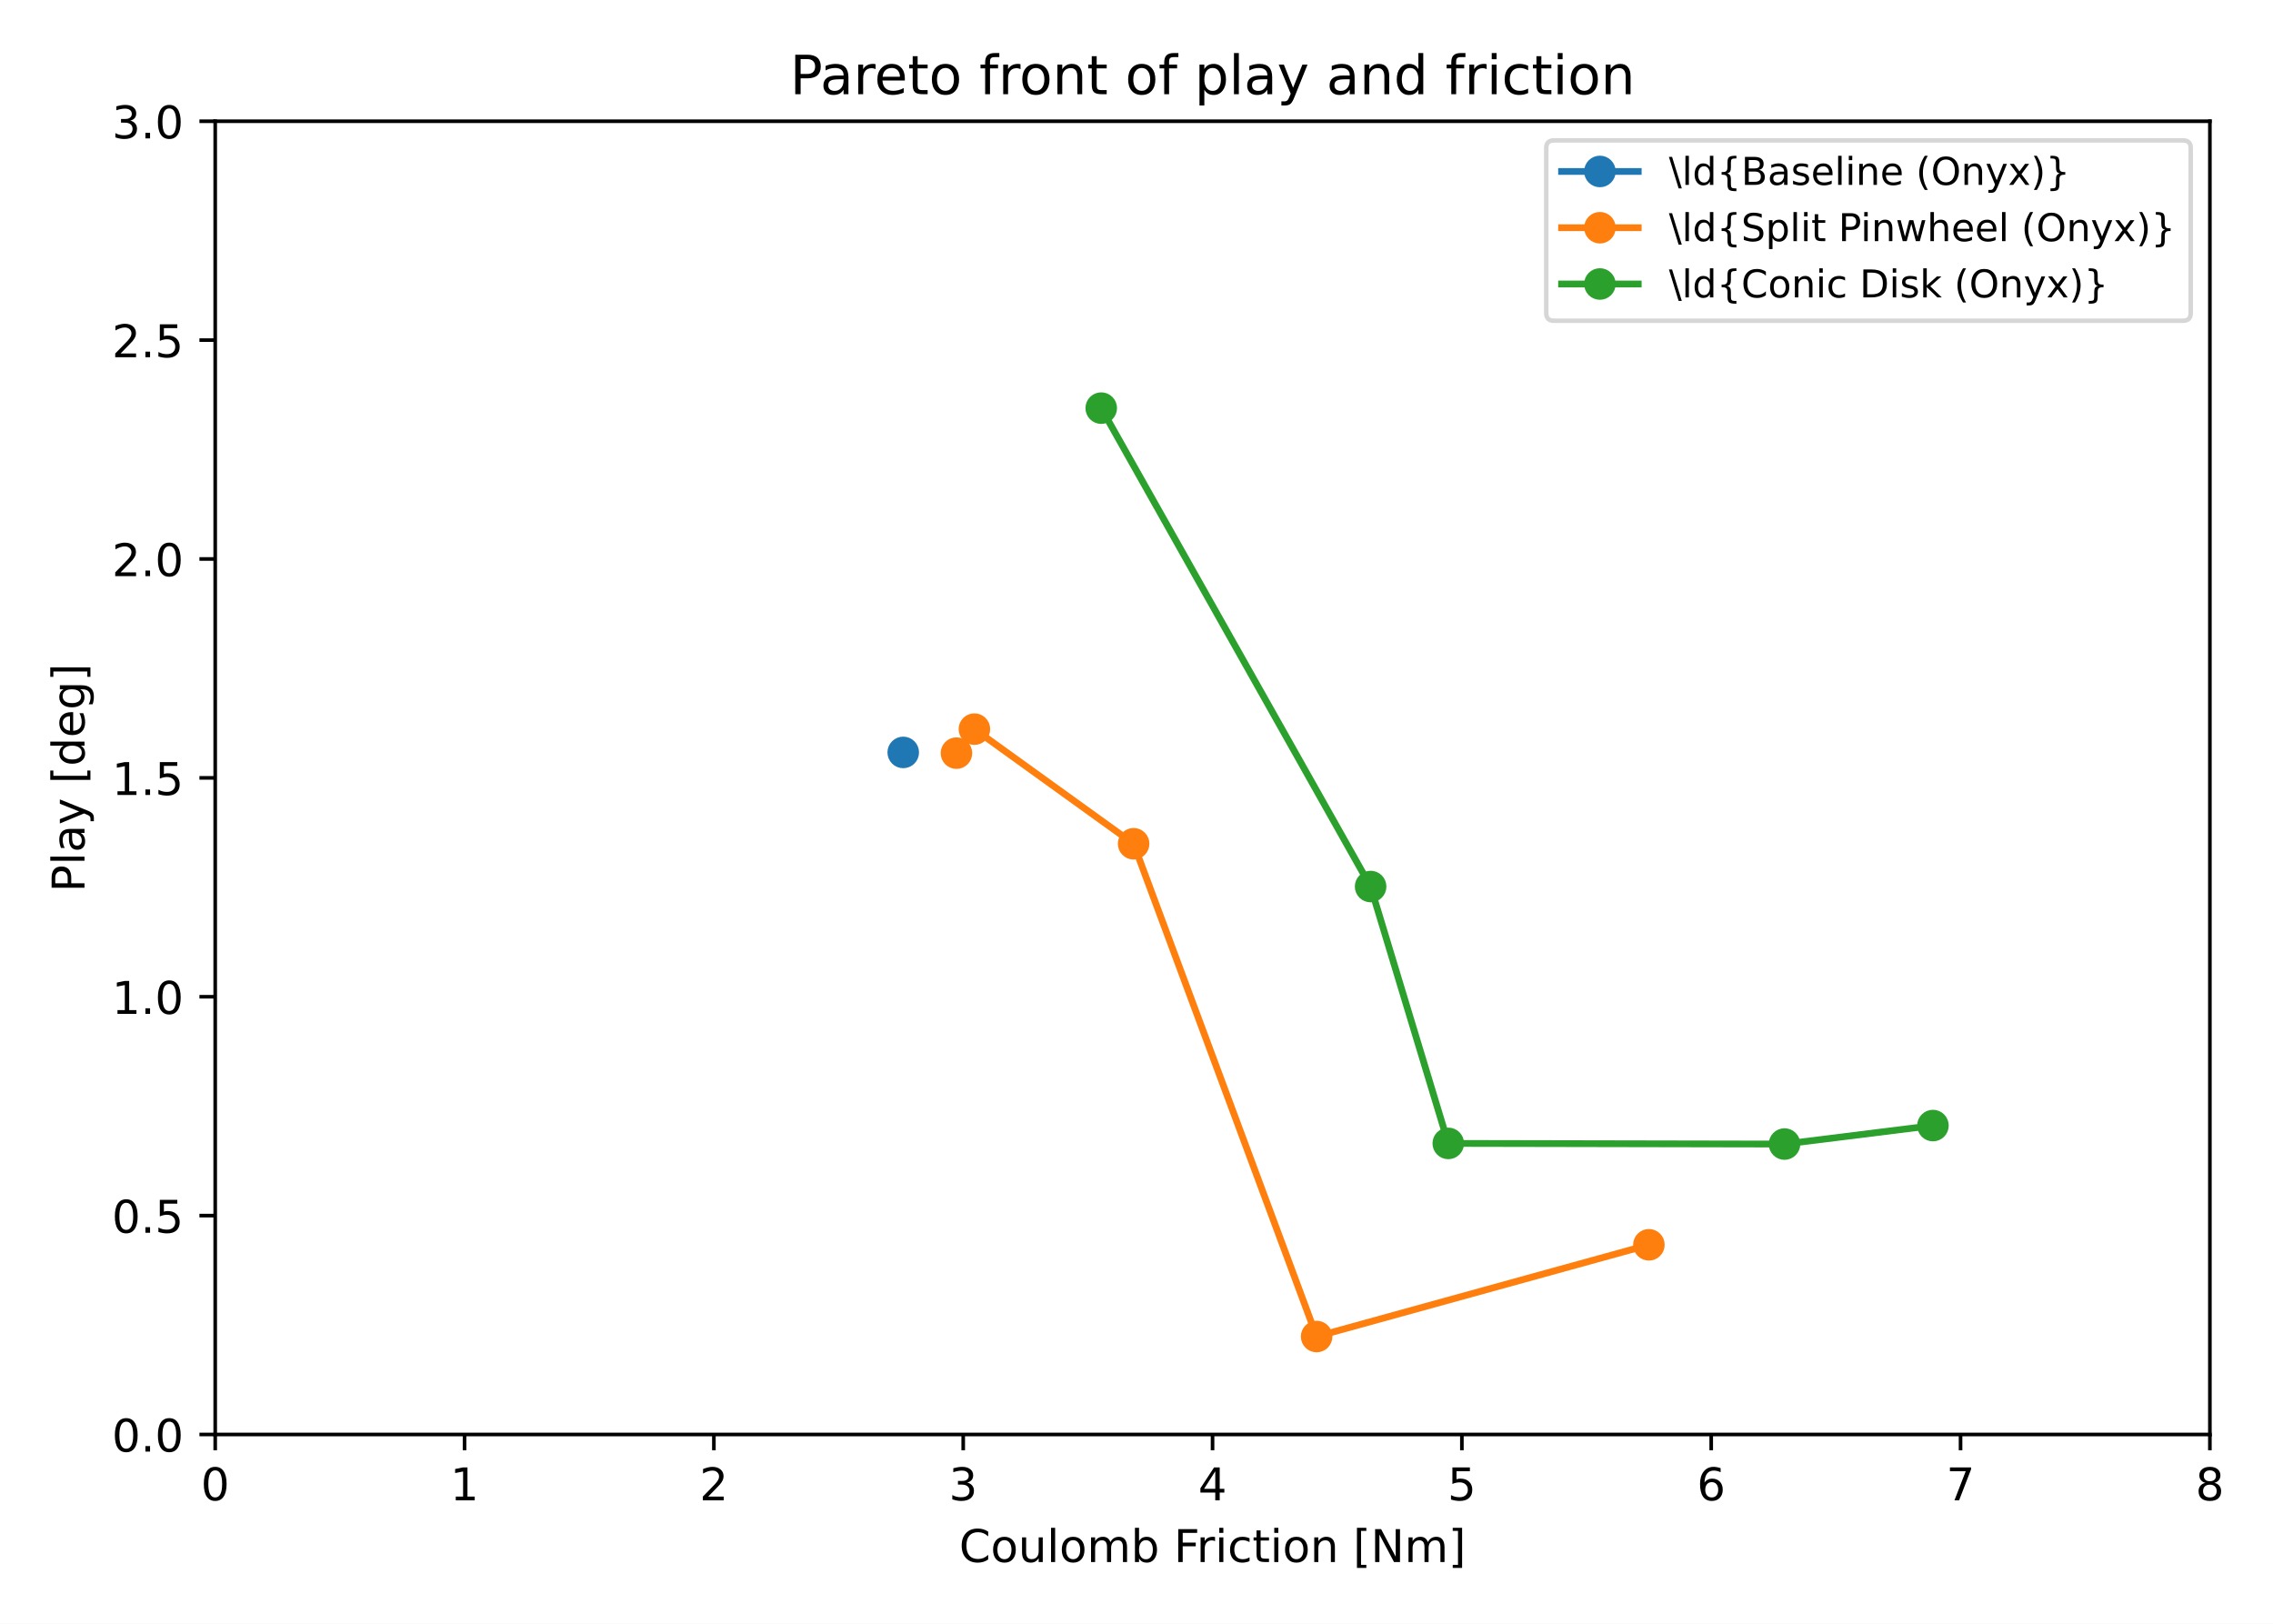
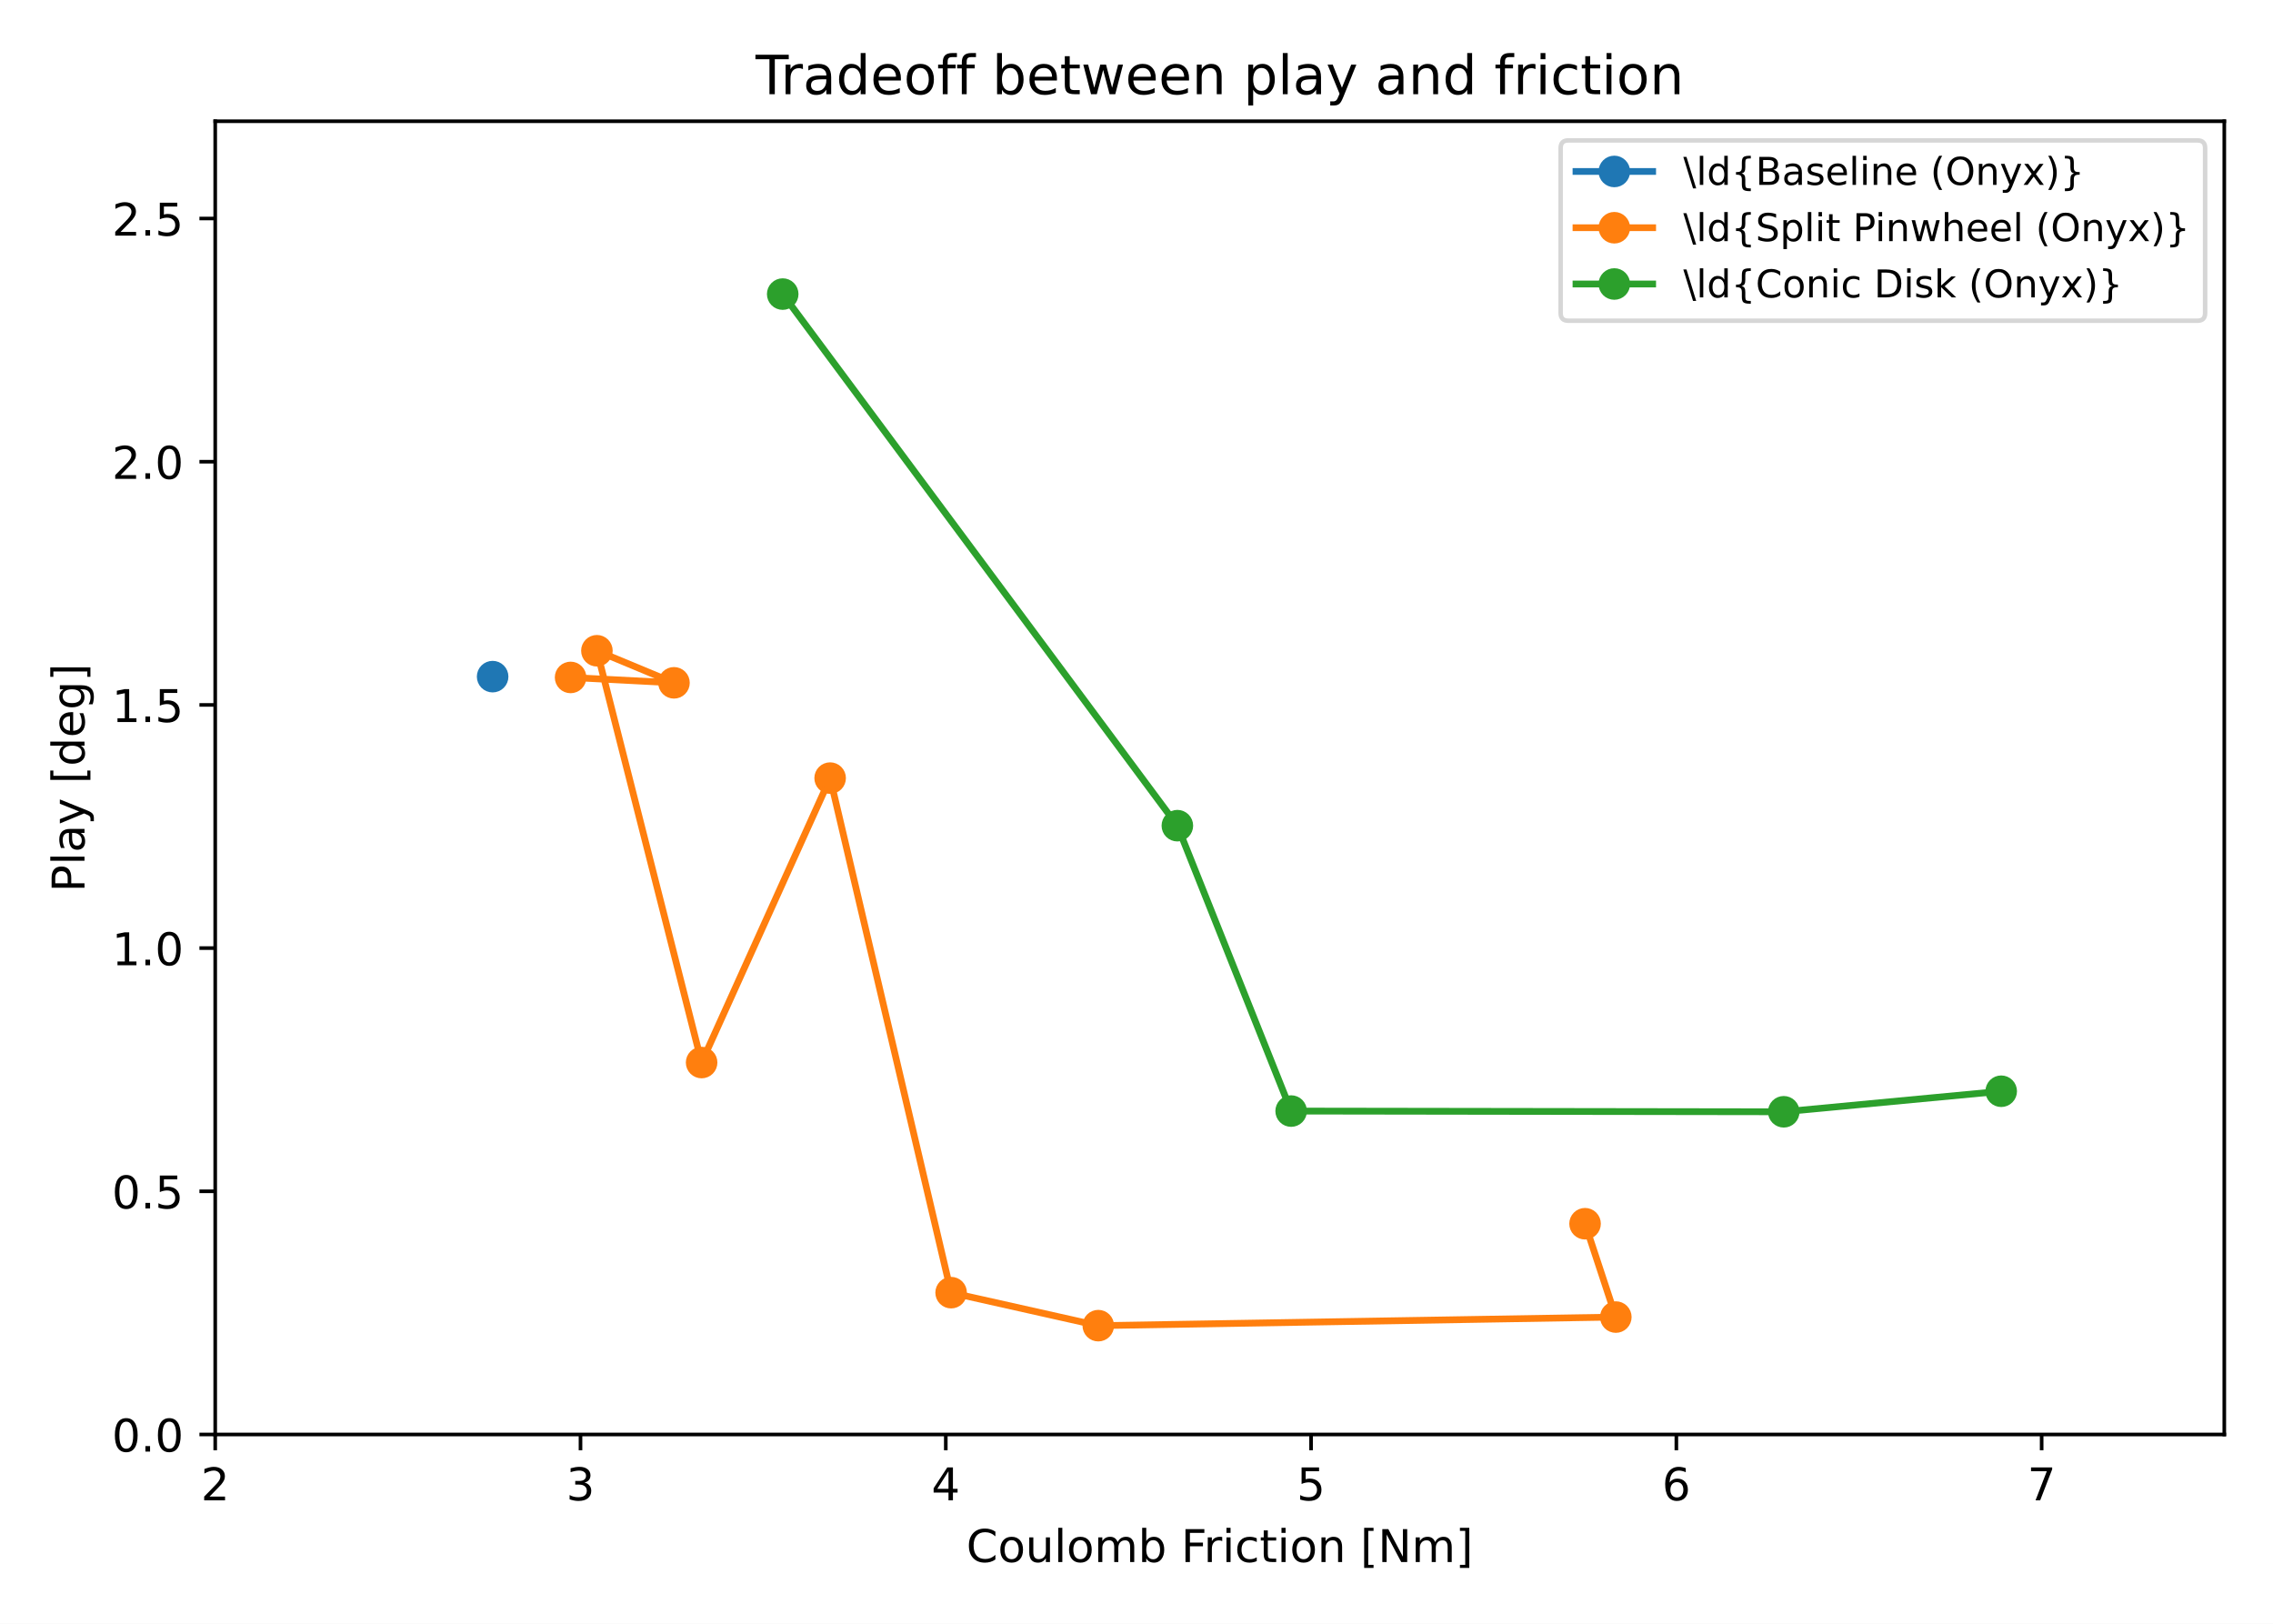
<svg xmlns="http://www.w3.org/2000/svg" xmlns:xlink="http://www.w3.org/1999/xlink" width="504pt" height="360pt" viewBox="0 0 504 360" version="1.1">
  <defs>
    <style type="text/css">*{stroke-linejoin: round; stroke-linecap: butt}</style>
  </defs>
  <g id="figure_1">
    <g id="patch_1">
      <path d="M 0 360  L 504 360  L 504 0  L 0 0  z " style="fill: #ffffff" />
    </g>
    <g id="axes_1">
      <g id="patch_2">
-         <path d="M 47.72 318.04  L 490.005 318.04  L 490.005 26.88  L 47.72 26.88  z " style="fill: #ffffff" />
+         <path d="M 47.72 318.04  L 493.2 318.04  L 493.2 26.88  L 47.72 26.88  z " style="fill: #ffffff" />
      </g>
      <g id="matplotlib.axis_1">
        <g id="xtick_1">
          <g id="line2d_1">
            <defs>
-               <path id="m628cf0bab2" d="M 0 0  L 0 3.5  " style="stroke: #000000; stroke-width: 0.8" />
+               <path id="m081efcb8e5" d="M 0 0  L 0 3.5  " style="stroke: #000000; stroke-width: 0.8" />
            </defs>
            <g>
-               <use xlink:href="#m628cf0bab2" x="47.72" y="318.04" style="stroke: #000000; stroke-width: 0.8" />
+               <use xlink:href="#m081efcb8e5" x="47.72" y="318.04" style="stroke: #000000; stroke-width: 0.8" />
            </g>
          </g>
          <g id="text_1">
-             <text style="font: 10px 'DejaVu Sans', 'Bitstream Vera Sans', 'Computer Modern Sans Serif', 'Lucida Grande', 'Verdana', 'Geneva', 'Lucid', 'Arial', 'Helvetica', 'Avant Garde', sans-serif; text-anchor: middle" x="47.72" y="332.638" transform="rotate(-0 47.72 332.6384)">0</text>
+             <text style="font: 10px 'DejaVu Sans', 'Bitstream Vera Sans', 'Computer Modern Sans Serif', 'Lucida Grande', 'Verdana', 'Geneva', 'Lucid', 'Arial', 'Helvetica', 'Avant Garde', sans-serif; text-anchor: middle" x="47.72" y="332.638" transform="rotate(-0 47.72 332.6384)">2</text>
          </g>
        </g>
        <g id="xtick_2">
          <g id="line2d_2">
            <g>
-               <use xlink:href="#m628cf0bab2" x="103.006" y="318.04" style="stroke: #000000; stroke-width: 0.8" />
+               <use xlink:href="#m081efcb8e5" x="128.716" y="318.04" style="stroke: #000000; stroke-width: 0.8" />
            </g>
          </g>
          <g id="text_2">
-             <text style="font: 10px 'DejaVu Sans', 'Bitstream Vera Sans', 'Computer Modern Sans Serif', 'Lucida Grande', 'Verdana', 'Geneva', 'Lucid', 'Arial', 'Helvetica', 'Avant Garde', sans-serif; text-anchor: middle" x="103.006" y="332.638" transform="rotate(-0 103.0056 332.6384)">1</text>
+             <text style="font: 10px 'DejaVu Sans', 'Bitstream Vera Sans', 'Computer Modern Sans Serif', 'Lucida Grande', 'Verdana', 'Geneva', 'Lucid', 'Arial', 'Helvetica', 'Avant Garde', sans-serif; text-anchor: middle" x="128.716" y="332.638" transform="rotate(-0 128.7164 332.6384)">3</text>
          </g>
        </g>
        <g id="xtick_3">
          <g id="line2d_3">
            <g>
-               <use xlink:href="#m628cf0bab2" x="158.291" y="318.04" style="stroke: #000000; stroke-width: 0.8" />
+               <use xlink:href="#m081efcb8e5" x="209.713" y="318.04" style="stroke: #000000; stroke-width: 0.8" />
            </g>
          </g>
          <g id="text_3">
-             <text style="font: 10px 'DejaVu Sans', 'Bitstream Vera Sans', 'Computer Modern Sans Serif', 'Lucida Grande', 'Verdana', 'Geneva', 'Lucid', 'Arial', 'Helvetica', 'Avant Garde', sans-serif; text-anchor: middle" x="158.291" y="332.638" transform="rotate(-0 158.2912 332.6384)">2</text>
+             <text style="font: 10px 'DejaVu Sans', 'Bitstream Vera Sans', 'Computer Modern Sans Serif', 'Lucida Grande', 'Verdana', 'Geneva', 'Lucid', 'Arial', 'Helvetica', 'Avant Garde', sans-serif; text-anchor: middle" x="209.713" y="332.638" transform="rotate(-0 209.7127 332.6384)">4</text>
          </g>
        </g>
        <g id="xtick_4">
          <g id="line2d_4">
            <g>
-               <use xlink:href="#m628cf0bab2" x="213.577" y="318.04" style="stroke: #000000; stroke-width: 0.8" />
+               <use xlink:href="#m081efcb8e5" x="290.709" y="318.04" style="stroke: #000000; stroke-width: 0.8" />
            </g>
          </g>
          <g id="text_4">
-             <text style="font: 10px 'DejaVu Sans', 'Bitstream Vera Sans', 'Computer Modern Sans Serif', 'Lucida Grande', 'Verdana', 'Geneva', 'Lucid', 'Arial', 'Helvetica', 'Avant Garde', sans-serif; text-anchor: middle" x="213.577" y="332.638" transform="rotate(-0 213.5769 332.6384)">3</text>
+             <text style="font: 10px 'DejaVu Sans', 'Bitstream Vera Sans', 'Computer Modern Sans Serif', 'Lucida Grande', 'Verdana', 'Geneva', 'Lucid', 'Arial', 'Helvetica', 'Avant Garde', sans-serif; text-anchor: middle" x="290.709" y="332.638" transform="rotate(-0 290.7091 332.6384)">5</text>
          </g>
        </g>
        <g id="xtick_5">
          <g id="line2d_5">
            <g>
-               <use xlink:href="#m628cf0bab2" x="268.863" y="318.04" style="stroke: #000000; stroke-width: 0.8" />
+               <use xlink:href="#m081efcb8e5" x="371.705" y="318.04" style="stroke: #000000; stroke-width: 0.8" />
            </g>
          </g>
          <g id="text_5">
-             <text style="font: 10px 'DejaVu Sans', 'Bitstream Vera Sans', 'Computer Modern Sans Serif', 'Lucida Grande', 'Verdana', 'Geneva', 'Lucid', 'Arial', 'Helvetica', 'Avant Garde', sans-serif; text-anchor: middle" x="268.863" y="332.638" transform="rotate(-0 268.8625 332.6384)">4</text>
+             <text style="font: 10px 'DejaVu Sans', 'Bitstream Vera Sans', 'Computer Modern Sans Serif', 'Lucida Grande', 'Verdana', 'Geneva', 'Lucid', 'Arial', 'Helvetica', 'Avant Garde', sans-serif; text-anchor: middle" x="371.705" y="332.638" transform="rotate(-0 371.7055 332.6384)">6</text>
          </g>
        </g>
        <g id="xtick_6">
          <g id="line2d_6">
            <g>
-               <use xlink:href="#m628cf0bab2" x="324.148" y="318.04" style="stroke: #000000; stroke-width: 0.8" />
+               <use xlink:href="#m081efcb8e5" x="452.702" y="318.04" style="stroke: #000000; stroke-width: 0.8" />
            </g>
          </g>
          <g id="text_6">
-             <text style="font: 10px 'DejaVu Sans', 'Bitstream Vera Sans', 'Computer Modern Sans Serif', 'Lucida Grande', 'Verdana', 'Geneva', 'Lucid', 'Arial', 'Helvetica', 'Avant Garde', sans-serif; text-anchor: middle" x="324.148" y="332.638" transform="rotate(-0 324.1481 332.6384)">5</text>
-           </g>
-         </g>
-         <g id="xtick_7">
-           <g id="line2d_7">
-             <g>
-               <use xlink:href="#m628cf0bab2" x="379.434" y="318.04" style="stroke: #000000; stroke-width: 0.8" />
-             </g>
-           </g>
-           <g id="text_7">
-             <text style="font: 10px 'DejaVu Sans', 'Bitstream Vera Sans', 'Computer Modern Sans Serif', 'Lucida Grande', 'Verdana', 'Geneva', 'Lucid', 'Arial', 'Helvetica', 'Avant Garde', sans-serif; text-anchor: middle" x="379.434" y="332.638" transform="rotate(-0 379.4337 332.6384)">6</text>
-           </g>
-         </g>
-         <g id="xtick_8">
-           <g id="line2d_8">
-             <g>
-               <use xlink:href="#m628cf0bab2" x="434.719" y="318.04" style="stroke: #000000; stroke-width: 0.8" />
-             </g>
-           </g>
-           <g id="text_8">
-             <text style="font: 10px 'DejaVu Sans', 'Bitstream Vera Sans', 'Computer Modern Sans Serif', 'Lucida Grande', 'Verdana', 'Geneva', 'Lucid', 'Arial', 'Helvetica', 'Avant Garde', sans-serif; text-anchor: middle" x="434.719" y="332.638" transform="rotate(-0 434.7194 332.6384)">7</text>
-           </g>
-         </g>
-         <g id="xtick_9">
-           <g id="line2d_9">
-             <g>
-               <use xlink:href="#m628cf0bab2" x="490.005" y="318.04" style="stroke: #000000; stroke-width: 0.8" />
-             </g>
-           </g>
-           <g id="text_9">
-             <text style="font: 10px 'DejaVu Sans', 'Bitstream Vera Sans', 'Computer Modern Sans Serif', 'Lucida Grande', 'Verdana', 'Geneva', 'Lucid', 'Arial', 'Helvetica', 'Avant Garde', sans-serif; text-anchor: middle" x="490.005" y="332.638" transform="rotate(-0 490.005 332.6384)">8</text>
-           </g>
-         </g>
-         <g id="text_10">
-           <text style="font: 10px 'DejaVu Sans', 'Bitstream Vera Sans', 'Computer Modern Sans Serif', 'Lucida Grande', 'Verdana', 'Geneva', 'Lucid', 'Arial', 'Helvetica', 'Avant Garde', sans-serif; text-anchor: middle" x="268.863" y="346.317" transform="rotate(-0 268.8625 346.3166)">Coulomb Friction [Nm]</text>
+             <text style="font: 10px 'DejaVu Sans', 'Bitstream Vera Sans', 'Computer Modern Sans Serif', 'Lucida Grande', 'Verdana', 'Geneva', 'Lucid', 'Arial', 'Helvetica', 'Avant Garde', sans-serif; text-anchor: middle" x="452.702" y="332.638" transform="rotate(-0 452.7018 332.6384)">7</text>
+           </g>
+         </g>
+         <g id="text_7">
+           <text style="font: 10px 'DejaVu Sans', 'Bitstream Vera Sans', 'Computer Modern Sans Serif', 'Lucida Grande', 'Verdana', 'Geneva', 'Lucid', 'Arial', 'Helvetica', 'Avant Garde', sans-serif; text-anchor: middle" x="270.46" y="346.317" transform="rotate(-0 270.46 346.3166)">Coulomb Friction [Nm]</text>
        </g>
      </g>
      <g id="matplotlib.axis_2">
        <g id="ytick_1">
+           <g id="line2d_7">
+             <defs>
+               <path id="m87fd9bad46" d="M 0 0  L -3.5 0  " style="stroke: #000000; stroke-width: 0.8" />
+             </defs>
+             <g>
+               <use xlink:href="#m87fd9bad46" x="47.72" y="318.04" style="stroke: #000000; stroke-width: 0.8" />
+             </g>
+           </g>
+           <g id="text_8">
+             <text style="font: 10px 'DejaVu Sans', 'Bitstream Vera Sans', 'Computer Modern Sans Serif', 'Lucida Grande', 'Verdana', 'Geneva', 'Lucid', 'Arial', 'Helvetica', 'Avant Garde', sans-serif; text-anchor: end" x="40.72" y="321.839" transform="rotate(-0 40.72 321.8392)">0.0</text>
+           </g>
+         </g>
+         <g id="ytick_2">
+           <g id="line2d_8">
+             <g>
+               <use xlink:href="#m87fd9bad46" x="47.72" y="264.121" style="stroke: #000000; stroke-width: 0.8" />
+             </g>
+           </g>
+           <g id="text_9">
+             <text style="font: 10px 'DejaVu Sans', 'Bitstream Vera Sans', 'Computer Modern Sans Serif', 'Lucida Grande', 'Verdana', 'Geneva', 'Lucid', 'Arial', 'Helvetica', 'Avant Garde', sans-serif; text-anchor: end" x="40.72" y="267.921" transform="rotate(-0 40.72 267.9207)">0.5</text>
+           </g>
+         </g>
+         <g id="ytick_3">
+           <g id="line2d_9">
+             <g>
+               <use xlink:href="#m87fd9bad46" x="47.72" y="210.203" style="stroke: #000000; stroke-width: 0.8" />
+             </g>
+           </g>
+           <g id="text_10">
+             <text style="font: 10px 'DejaVu Sans', 'Bitstream Vera Sans', 'Computer Modern Sans Serif', 'Lucida Grande', 'Verdana', 'Geneva', 'Lucid', 'Arial', 'Helvetica', 'Avant Garde', sans-serif; text-anchor: end" x="40.72" y="214.002" transform="rotate(-0 40.72 214.0022)">1.0</text>
+           </g>
+         </g>
+         <g id="ytick_4">
          <g id="line2d_10">
-             <defs>
-               <path id="m9b7bed39e5" d="M 0 0  L -3.5 0  " style="stroke: #000000; stroke-width: 0.8" />
-             </defs>
-             <g>
-               <use xlink:href="#m9b7bed39e5" x="47.72" y="318.04" style="stroke: #000000; stroke-width: 0.8" />
+             <g>
+               <use xlink:href="#m87fd9bad46" x="47.72" y="156.284" style="stroke: #000000; stroke-width: 0.8" />
            </g>
          </g>
          <g id="text_11">
-             <text style="font: 10px 'DejaVu Sans', 'Bitstream Vera Sans', 'Computer Modern Sans Serif', 'Lucida Grande', 'Verdana', 'Geneva', 'Lucid', 'Arial', 'Helvetica', 'Avant Garde', sans-serif; text-anchor: end" x="40.72" y="321.839" transform="rotate(-0 40.72 321.8392)">0.0</text>
-           </g>
-         </g>
-         <g id="ytick_2">
+             <text style="font: 10px 'DejaVu Sans', 'Bitstream Vera Sans', 'Computer Modern Sans Serif', 'Lucida Grande', 'Verdana', 'Geneva', 'Lucid', 'Arial', 'Helvetica', 'Avant Garde', sans-serif; text-anchor: end" x="40.72" y="160.084" transform="rotate(-0 40.72 160.0837)">1.5</text>
+           </g>
+         </g>
+         <g id="ytick_5">
          <g id="line2d_11">
            <g>
-               <use xlink:href="#m9b7bed39e5" x="47.72" y="269.513" style="stroke: #000000; stroke-width: 0.8" />
+               <use xlink:href="#m87fd9bad46" x="47.72" y="102.366" style="stroke: #000000; stroke-width: 0.8" />
            </g>
          </g>
          <g id="text_12">
-             <text style="font: 10px 'DejaVu Sans', 'Bitstream Vera Sans', 'Computer Modern Sans Serif', 'Lucida Grande', 'Verdana', 'Geneva', 'Lucid', 'Arial', 'Helvetica', 'Avant Garde', sans-serif; text-anchor: end" x="40.72" y="273.313" transform="rotate(-0 40.72 273.3126)">0.5</text>
-           </g>
-         </g>
-         <g id="ytick_3">
+             <text style="font: 10px 'DejaVu Sans', 'Bitstream Vera Sans', 'Computer Modern Sans Serif', 'Lucida Grande', 'Verdana', 'Geneva', 'Lucid', 'Arial', 'Helvetica', 'Avant Garde', sans-serif; text-anchor: end" x="40.72" y="106.165" transform="rotate(-0 40.72 106.1651)">2.0</text>
+           </g>
+         </g>
+         <g id="ytick_6">
          <g id="line2d_12">
            <g>
-               <use xlink:href="#m9b7bed39e5" x="47.72" y="220.987" style="stroke: #000000; stroke-width: 0.8" />
+               <use xlink:href="#m87fd9bad46" x="47.72" y="48.447" style="stroke: #000000; stroke-width: 0.8" />
            </g>
          </g>
          <g id="text_13">
-             <text style="font: 10px 'DejaVu Sans', 'Bitstream Vera Sans', 'Computer Modern Sans Serif', 'Lucida Grande', 'Verdana', 'Geneva', 'Lucid', 'Arial', 'Helvetica', 'Avant Garde', sans-serif; text-anchor: end" x="40.72" y="224.786" transform="rotate(-0 40.72 224.7859)">1.0</text>
-           </g>
-         </g>
-         <g id="ytick_4">
-           <g id="line2d_13">
-             <g>
-               <use xlink:href="#m9b7bed39e5" x="47.72" y="172.46" style="stroke: #000000; stroke-width: 0.8" />
-             </g>
-           </g>
-           <g id="text_14">
-             <text style="font: 10px 'DejaVu Sans', 'Bitstream Vera Sans', 'Computer Modern Sans Serif', 'Lucida Grande', 'Verdana', 'Geneva', 'Lucid', 'Arial', 'Helvetica', 'Avant Garde', sans-serif; text-anchor: end" x="40.72" y="176.259" transform="rotate(-0 40.72 176.2592)">1.5</text>
-           </g>
-         </g>
-         <g id="ytick_5">
-           <g id="line2d_14">
-             <g>
-               <use xlink:href="#m9b7bed39e5" x="47.72" y="123.933" style="stroke: #000000; stroke-width: 0.8" />
-             </g>
-           </g>
-           <g id="text_15">
-             <text style="font: 10px 'DejaVu Sans', 'Bitstream Vera Sans', 'Computer Modern Sans Serif', 'Lucida Grande', 'Verdana', 'Geneva', 'Lucid', 'Arial', 'Helvetica', 'Avant Garde', sans-serif; text-anchor: end" x="40.72" y="127.733" transform="rotate(-0 40.72 127.7326)">2.0</text>
-           </g>
-         </g>
-         <g id="ytick_6">
-           <g id="line2d_15">
-             <g>
-               <use xlink:href="#m9b7bed39e5" x="47.72" y="75.407" style="stroke: #000000; stroke-width: 0.8" />
-             </g>
-           </g>
-           <g id="text_16">
-             <text style="font: 10px 'DejaVu Sans', 'Bitstream Vera Sans', 'Computer Modern Sans Serif', 'Lucida Grande', 'Verdana', 'Geneva', 'Lucid', 'Arial', 'Helvetica', 'Avant Garde', sans-serif; text-anchor: end" x="40.72" y="79.206" transform="rotate(-0 40.72 79.20588)">2.5</text>
-           </g>
-         </g>
-         <g id="ytick_7">
-           <g id="line2d_16">
-             <g>
-               <use xlink:href="#m9b7bed39e5" x="47.72" y="26.88" style="stroke: #000000; stroke-width: 0.8" />
-             </g>
-           </g>
-           <g id="text_17">
-             <text style="font: 10px 'DejaVu Sans', 'Bitstream Vera Sans', 'Computer Modern Sans Serif', 'Lucida Grande', 'Verdana', 'Geneva', 'Lucid', 'Arial', 'Helvetica', 'Avant Garde', sans-serif; text-anchor: end" x="40.72" y="30.679" transform="rotate(-0 40.72 30.67922)">3.0</text>
-           </g>
-         </g>
-         <g id="text_18">
+             <text style="font: 10px 'DejaVu Sans', 'Bitstream Vera Sans', 'Computer Modern Sans Serif', 'Lucida Grande', 'Verdana', 'Geneva', 'Lucid', 'Arial', 'Helvetica', 'Avant Garde', sans-serif; text-anchor: end" x="40.72" y="52.247" transform="rotate(-0 40.72 52.24663)">2.5</text>
+           </g>
+         </g>
+         <g id="text_14">
          <text style="font: 10px 'DejaVu Sans', 'Bitstream Vera Sans', 'Computer Modern Sans Serif', 'Lucida Grande', 'Verdana', 'Geneva', 'Lucid', 'Arial', 'Helvetica', 'Avant Garde', sans-serif; text-anchor: middle" x="18.737" y="172.46" transform="rotate(-90 18.73719 172.46)">Play [deg]</text>
        </g>
      </g>
-       <g id="line2d_17">
-         <path d="M 200.278 166.82  " clip-path="url(#p6a72411eba)" style="fill: none; stroke: #1f77b4; stroke-width: 1.5; stroke-linecap: square" />
+       <g id="line2d_13">
+         <path d="M 109.232 150.017  " clip-path="url(#pd27348fdc5)" style="fill: none; stroke: #1f77b4; stroke-width: 1.5; stroke-linecap: square" />
        <defs>
-           <path id="md9a3e5f881" d="M 0 3  C 0.796 3 1.559 2.684 2.121 2.121  C 2.684 1.559 3 0.796 3 0  C 3 -0.796 2.684 -1.559 2.121 -2.121  C 1.559 -2.684 0.796 -3 0 -3  C -0.796 -3 -1.559 -2.684 -2.121 -2.121  C -2.684 -1.559 -3 -0.796 -3 0  C -3 0.796 -2.684 1.559 -2.121 2.121  C -1.559 2.684 -0.796 3 0 3  z " style="stroke: #1f77b4" />
+           <path id="m9c67e186f0" d="M 0 3  C 0.796 3 1.559 2.684 2.121 2.121  C 2.684 1.559 3 0.796 3 0  C 3 -0.796 2.684 -1.559 2.121 -2.121  C 1.559 -2.684 0.796 -3 0 -3  C -0.796 -3 -1.559 -2.684 -2.121 -2.121  C -2.684 -1.559 -3 -0.796 -3 0  C -3 0.796 -2.684 1.559 -2.121 2.121  C -1.559 2.684 -0.796 3 0 3  z " style="stroke: #1f77b4" />
        </defs>
-         <g clip-path="url(#p6a72411eba)">
-           <use xlink:href="#md9a3e5f881" x="200.278" y="166.82" style="fill: #1f77b4; stroke: #1f77b4" />
-         </g>
-       </g>
-       <g id="line2d_18">
-         <path d="M 212.077 166.98  L 216.06 161.654  L 251.359 187.069  L 291.942 296.323  L 365.615 275.985  " clip-path="url(#p6a72411eba)" style="fill: none; stroke: #ff7f0e; stroke-width: 1.5; stroke-linecap: square" />
+         <g clip-path="url(#pd27348fdc5)">
+           <use xlink:href="#m9c67e186f0" x="109.232" y="150.017" style="fill: #1f77b4; stroke: #1f77b4" />
+         </g>
+       </g>
+       <g id="line2d_14">
+         <path d="M 126.519 150.195  L 149.444 151.389  L 132.354 144.278  L 155.572 235.577  L 184.069 172.516  L 210.896 286.595  L 243.525 293.91  L 358.281 292.008  L 351.46 271.313  " clip-path="url(#pd27348fdc5)" style="fill: none; stroke: #ff7f0e; stroke-width: 1.5; stroke-linecap: square" />
        <defs>
-           <path id="m0a0439121c" d="M 0 3  C 0.796 3 1.559 2.684 2.121 2.121  C 2.684 1.559 3 0.796 3 0  C 3 -0.796 2.684 -1.559 2.121 -2.121  C 1.559 -2.684 0.796 -3 0 -3  C -0.796 -3 -1.559 -2.684 -2.121 -2.121  C -2.684 -1.559 -3 -0.796 -3 0  C -3 0.796 -2.684 1.559 -2.121 2.121  C -1.559 2.684 -0.796 3 0 3  z " style="stroke: #ff7f0e" />
+           <path id="m09aae43ccc" d="M 0 3  C 0.796 3 1.559 2.684 2.121 2.121  C 2.684 1.559 3 0.796 3 0  C 3 -0.796 2.684 -1.559 2.121 -2.121  C 1.559 -2.684 0.796 -3 0 -3  C -0.796 -3 -1.559 -2.684 -2.121 -2.121  C -2.684 -1.559 -3 -0.796 -3 0  C -3 0.796 -2.684 1.559 -2.121 2.121  C -1.559 2.684 -0.796 3 0 3  z " style="stroke: #ff7f0e" />
        </defs>
-         <g clip-path="url(#p6a72411eba)">
-           <use xlink:href="#m0a0439121c" x="212.077" y="166.98" style="fill: #ff7f0e; stroke: #ff7f0e" />
-           <use xlink:href="#m0a0439121c" x="216.06" y="161.654" style="fill: #ff7f0e; stroke: #ff7f0e" />
-           <use xlink:href="#m0a0439121c" x="251.359" y="187.069" style="fill: #ff7f0e; stroke: #ff7f0e" />
-           <use xlink:href="#m0a0439121c" x="291.942" y="296.323" style="fill: #ff7f0e; stroke: #ff7f0e" />
-           <use xlink:href="#m0a0439121c" x="365.615" y="275.985" style="fill: #ff7f0e; stroke: #ff7f0e" />
-         </g>
-       </g>
-       <g id="line2d_19">
-         <path d="M 244.181 90.487  L 303.911 196.557  L 321.132 253.505  L 395.687 253.649  L 428.599 249.549  " clip-path="url(#p6a72411eba)" style="fill: none; stroke: #2ca02c; stroke-width: 1.5; stroke-linecap: square" />
+         <g clip-path="url(#pd27348fdc5)">
+           <use xlink:href="#m09aae43ccc" x="126.519" y="150.195" style="fill: #ff7f0e; stroke: #ff7f0e" />
+           <use xlink:href="#m09aae43ccc" x="149.444" y="151.389" style="fill: #ff7f0e; stroke: #ff7f0e" />
+           <use xlink:href="#m09aae43ccc" x="132.354" y="144.278" style="fill: #ff7f0e; stroke: #ff7f0e" />
+           <use xlink:href="#m09aae43ccc" x="155.572" y="235.577" style="fill: #ff7f0e; stroke: #ff7f0e" />
+           <use xlink:href="#m09aae43ccc" x="184.069" y="172.516" style="fill: #ff7f0e; stroke: #ff7f0e" />
+           <use xlink:href="#m09aae43ccc" x="210.896" y="286.595" style="fill: #ff7f0e; stroke: #ff7f0e" />
+           <use xlink:href="#m09aae43ccc" x="243.525" y="293.91" style="fill: #ff7f0e; stroke: #ff7f0e" />
+           <use xlink:href="#m09aae43ccc" x="358.281" y="292.008" style="fill: #ff7f0e; stroke: #ff7f0e" />
+           <use xlink:href="#m09aae43ccc" x="351.46" y="271.313" style="fill: #ff7f0e; stroke: #ff7f0e" />
+         </g>
+       </g>
+       <g id="line2d_15">
+         <path d="M 173.553 65.203  L 261.061 183.059  L 286.29 246.335  L 395.517 246.494  L 443.735 241.939  " clip-path="url(#pd27348fdc5)" style="fill: none; stroke: #2ca02c; stroke-width: 1.5; stroke-linecap: square" />
        <defs>
-           <path id="m8e7ad28010" d="M 0 3  C 0.796 3 1.559 2.684 2.121 2.121  C 2.684 1.559 3 0.796 3 0  C 3 -0.796 2.684 -1.559 2.121 -2.121  C 1.559 -2.684 0.796 -3 0 -3  C -0.796 -3 -1.559 -2.684 -2.121 -2.121  C -2.684 -1.559 -3 -0.796 -3 0  C -3 0.796 -2.684 1.559 -2.121 2.121  C -1.559 2.684 -0.796 3 0 3  z " style="stroke: #2ca02c" />
+           <path id="m656d29f8a9" d="M 0 3  C 0.796 3 1.559 2.684 2.121 2.121  C 2.684 1.559 3 0.796 3 0  C 3 -0.796 2.684 -1.559 2.121 -2.121  C 1.559 -2.684 0.796 -3 0 -3  C -0.796 -3 -1.559 -2.684 -2.121 -2.121  C -2.684 -1.559 -3 -0.796 -3 0  C -3 0.796 -2.684 1.559 -2.121 2.121  C -1.559 2.684 -0.796 3 0 3  z " style="stroke: #2ca02c" />
        </defs>
-         <g clip-path="url(#p6a72411eba)">
-           <use xlink:href="#m8e7ad28010" x="244.181" y="90.487" style="fill: #2ca02c; stroke: #2ca02c" />
-           <use xlink:href="#m8e7ad28010" x="303.911" y="196.557" style="fill: #2ca02c; stroke: #2ca02c" />
-           <use xlink:href="#m8e7ad28010" x="321.132" y="253.505" style="fill: #2ca02c; stroke: #2ca02c" />
-           <use xlink:href="#m8e7ad28010" x="395.687" y="253.649" style="fill: #2ca02c; stroke: #2ca02c" />
-           <use xlink:href="#m8e7ad28010" x="428.599" y="249.549" style="fill: #2ca02c; stroke: #2ca02c" />
+         <g clip-path="url(#pd27348fdc5)">
+           <use xlink:href="#m656d29f8a9" x="173.553" y="65.203" style="fill: #2ca02c; stroke: #2ca02c" />
+           <use xlink:href="#m656d29f8a9" x="261.061" y="183.059" style="fill: #2ca02c; stroke: #2ca02c" />
+           <use xlink:href="#m656d29f8a9" x="286.29" y="246.335" style="fill: #2ca02c; stroke: #2ca02c" />
+           <use xlink:href="#m656d29f8a9" x="395.517" y="246.494" style="fill: #2ca02c; stroke: #2ca02c" />
+           <use xlink:href="#m656d29f8a9" x="443.735" y="241.939" style="fill: #2ca02c; stroke: #2ca02c" />
        </g>
      </g>
      <g id="patch_3">
        <path d="M 47.72 318.04  L 47.72 26.88  " style="fill: none; stroke: #000000; stroke-width: 0.8; stroke-linejoin: miter; stroke-linecap: square" />
      </g>
      <g id="patch_4">
-         <path d="M 490.005 318.04  L 490.005 26.88  " style="fill: none; stroke: #000000; stroke-width: 0.8; stroke-linejoin: miter; stroke-linecap: square" />
+         <path d="M 493.2 318.04  L 493.2 26.88  " style="fill: none; stroke: #000000; stroke-width: 0.8; stroke-linejoin: miter; stroke-linecap: square" />
      </g>
      <g id="patch_5">
-         <path d="M 47.72 318.04  L 490.005 318.04  " style="fill: none; stroke: #000000; stroke-width: 0.8; stroke-linejoin: miter; stroke-linecap: square" />
+         <path d="M 47.72 318.04  L 493.2 318.04  " style="fill: none; stroke: #000000; stroke-width: 0.8; stroke-linejoin: miter; stroke-linecap: square" />
      </g>
      <g id="patch_6">
-         <path d="M 47.72 26.88  L 490.005 26.88  " style="fill: none; stroke: #000000; stroke-width: 0.8; stroke-linejoin: miter; stroke-linecap: square" />
-       </g>
-       <g id="text_19">
-         <text style="font: 12px 'DejaVu Sans', 'Bitstream Vera Sans', 'Computer Modern Sans Serif', 'Lucida Grande', 'Verdana', 'Geneva', 'Lucid', 'Arial', 'Helvetica', 'Avant Garde', sans-serif; text-anchor: middle" x="268.863" y="20.88" transform="rotate(-0 268.8625 20.88)">Pareto front of play and friction</text>
+         <path d="M 47.72 26.88  L 493.2 26.88  " style="fill: none; stroke: #000000; stroke-width: 0.8; stroke-linejoin: miter; stroke-linecap: square" />
+       </g>
+       <g id="text_15">
+         <text style="font: 12px 'DejaVu Sans', 'Bitstream Vera Sans', 'Computer Modern Sans Serif', 'Lucida Grande', 'Verdana', 'Geneva', 'Lucid', 'Arial', 'Helvetica', 'Avant Garde', sans-serif; text-anchor: middle" x="270.46" y="20.88" transform="rotate(-0 270.46 20.88)">Tradeoff between play and friction</text>
      </g>
      <g id="legend_1">
        <g id="patch_7">
-           <path d="M 344.553 71.109  L 484.055 71.109  Q 485.755 71.109 485.755 69.409  L 485.755 32.83  Q 485.755 31.13 484.055 31.13  L 344.553 31.13  Q 342.853 31.13 342.853 32.83  L 342.853 69.409  Q 342.853 71.109 344.553 71.109  z " style="fill: #ffffff; opacity: 0.8; stroke: #cccccc; stroke-linejoin: miter" />
-         </g>
-         <g id="line2d_20">
-           <path d="M 346.253 38.014  L 354.753 38.014  L 363.253 38.014  " style="fill: none; stroke: #1f77b4; stroke-width: 1.5; stroke-linecap: square" />
+           <path d="M 347.748 71.109  L 487.25 71.109  Q 488.95 71.109 488.95 69.409  L 488.95 32.83  Q 488.95 31.13 487.25 31.13  L 347.748 31.13  Q 346.048 31.13 346.048 32.83  L 346.048 69.409  Q 346.048 71.109 347.748 71.109  z " style="fill: #ffffff; opacity: 0.8; stroke: #cccccc; stroke-linejoin: miter" />
+         </g>
+         <g id="line2d_16">
+           <path d="M 349.448 38.014  L 357.948 38.014  L 366.448 38.014  " style="fill: none; stroke: #1f77b4; stroke-width: 1.5; stroke-linecap: square" />
          <g>
-             <use xlink:href="#md9a3e5f881" x="354.753" y="38.014" style="fill: #1f77b4; stroke: #1f77b4" />
-           </g>
-         </g>
-         <g id="text_20">
-           <text style="font: 8.5px 'DejaVu Sans', 'Bitstream Vera Sans', 'Computer Modern Sans Serif', 'Lucida Grande', 'Verdana', 'Geneva', 'Lucid', 'Arial', 'Helvetica', 'Avant Garde', sans-serif; text-anchor: start" x="370.053" y="40.989" transform="rotate(-0 370.0527 40.98867)">\ld{Baseline (Onyx)}</text>
-         </g>
-         <g id="line2d_21">
-           <path d="M 346.253 50.49  L 354.753 50.49  L 363.253 50.49  " style="fill: none; stroke: #ff7f0e; stroke-width: 1.5; stroke-linecap: square" />
+             <use xlink:href="#m9c67e186f0" x="357.948" y="38.014" style="fill: #1f77b4; stroke: #1f77b4" />
+           </g>
+         </g>
+         <g id="text_16">
+           <text style="font: 8.5px 'DejaVu Sans', 'Bitstream Vera Sans', 'Computer Modern Sans Serif', 'Lucida Grande', 'Verdana', 'Geneva', 'Lucid', 'Arial', 'Helvetica', 'Avant Garde', sans-serif; text-anchor: start" x="373.248" y="40.989" transform="rotate(-0 373.2477 40.98867)">\ld{Baseline (Onyx)}</text>
+         </g>
+         <g id="line2d_17">
+           <path d="M 349.448 50.49  L 357.948 50.49  L 366.448 50.49  " style="fill: none; stroke: #ff7f0e; stroke-width: 1.5; stroke-linecap: square" />
          <g>
-             <use xlink:href="#m0a0439121c" x="354.753" y="50.49" style="fill: #ff7f0e; stroke: #ff7f0e" />
-           </g>
-         </g>
-         <g id="text_21">
-           <text style="font: 8.5px 'DejaVu Sans', 'Bitstream Vera Sans', 'Computer Modern Sans Serif', 'Lucida Grande', 'Verdana', 'Geneva', 'Lucid', 'Arial', 'Helvetica', 'Avant Garde', sans-serif; text-anchor: start" x="370.053" y="53.465" transform="rotate(-0 370.0527 53.46508)">\ld{Split Pinwheel (Onyx)}</text>
-         </g>
-         <g id="line2d_22">
-           <path d="M 346.253 62.966  L 354.753 62.966  L 363.253 62.966  " style="fill: none; stroke: #2ca02c; stroke-width: 1.5; stroke-linecap: square" />
+             <use xlink:href="#m09aae43ccc" x="357.948" y="50.49" style="fill: #ff7f0e; stroke: #ff7f0e" />
+           </g>
+         </g>
+         <g id="text_17">
+           <text style="font: 8.5px 'DejaVu Sans', 'Bitstream Vera Sans', 'Computer Modern Sans Serif', 'Lucida Grande', 'Verdana', 'Geneva', 'Lucid', 'Arial', 'Helvetica', 'Avant Garde', sans-serif; text-anchor: start" x="373.248" y="53.465" transform="rotate(-0 373.2477 53.46508)">\ld{Split Pinwheel (Onyx)}</text>
+         </g>
+         <g id="line2d_18">
+           <path d="M 349.448 62.966  L 357.948 62.966  L 366.448 62.966  " style="fill: none; stroke: #2ca02c; stroke-width: 1.5; stroke-linecap: square" />
          <g>
-             <use xlink:href="#m8e7ad28010" x="354.753" y="62.966" style="fill: #2ca02c; stroke: #2ca02c" />
-           </g>
-         </g>
-         <g id="text_22">
-           <text style="font: 8.5px 'DejaVu Sans', 'Bitstream Vera Sans', 'Computer Modern Sans Serif', 'Lucida Grande', 'Verdana', 'Geneva', 'Lucid', 'Arial', 'Helvetica', 'Avant Garde', sans-serif; text-anchor: start" x="370.053" y="65.941" transform="rotate(-0 370.0527 65.94148)">\ld{Conic Disk (Onyx)}</text>
+             <use xlink:href="#m656d29f8a9" x="357.948" y="62.966" style="fill: #2ca02c; stroke: #2ca02c" />
+           </g>
+         </g>
+         <g id="text_18">
+           <text style="font: 8.5px 'DejaVu Sans', 'Bitstream Vera Sans', 'Computer Modern Sans Serif', 'Lucida Grande', 'Verdana', 'Geneva', 'Lucid', 'Arial', 'Helvetica', 'Avant Garde', sans-serif; text-anchor: start" x="373.248" y="65.941" transform="rotate(-0 373.2477 65.94148)">\ld{Conic Disk (Onyx)}</text>
        </g>
      </g>
    </g>
  </g>
  <defs>
-     <clipPath id="p6a72411eba">
-       <rect x="47.72" y="26.88" width="442.285" height="291.16" />
+     <clipPath id="pd27348fdc5">
+       <rect x="47.72" y="26.88" width="445.48" height="291.16" />
    </clipPath>
  </defs>
</svg>
